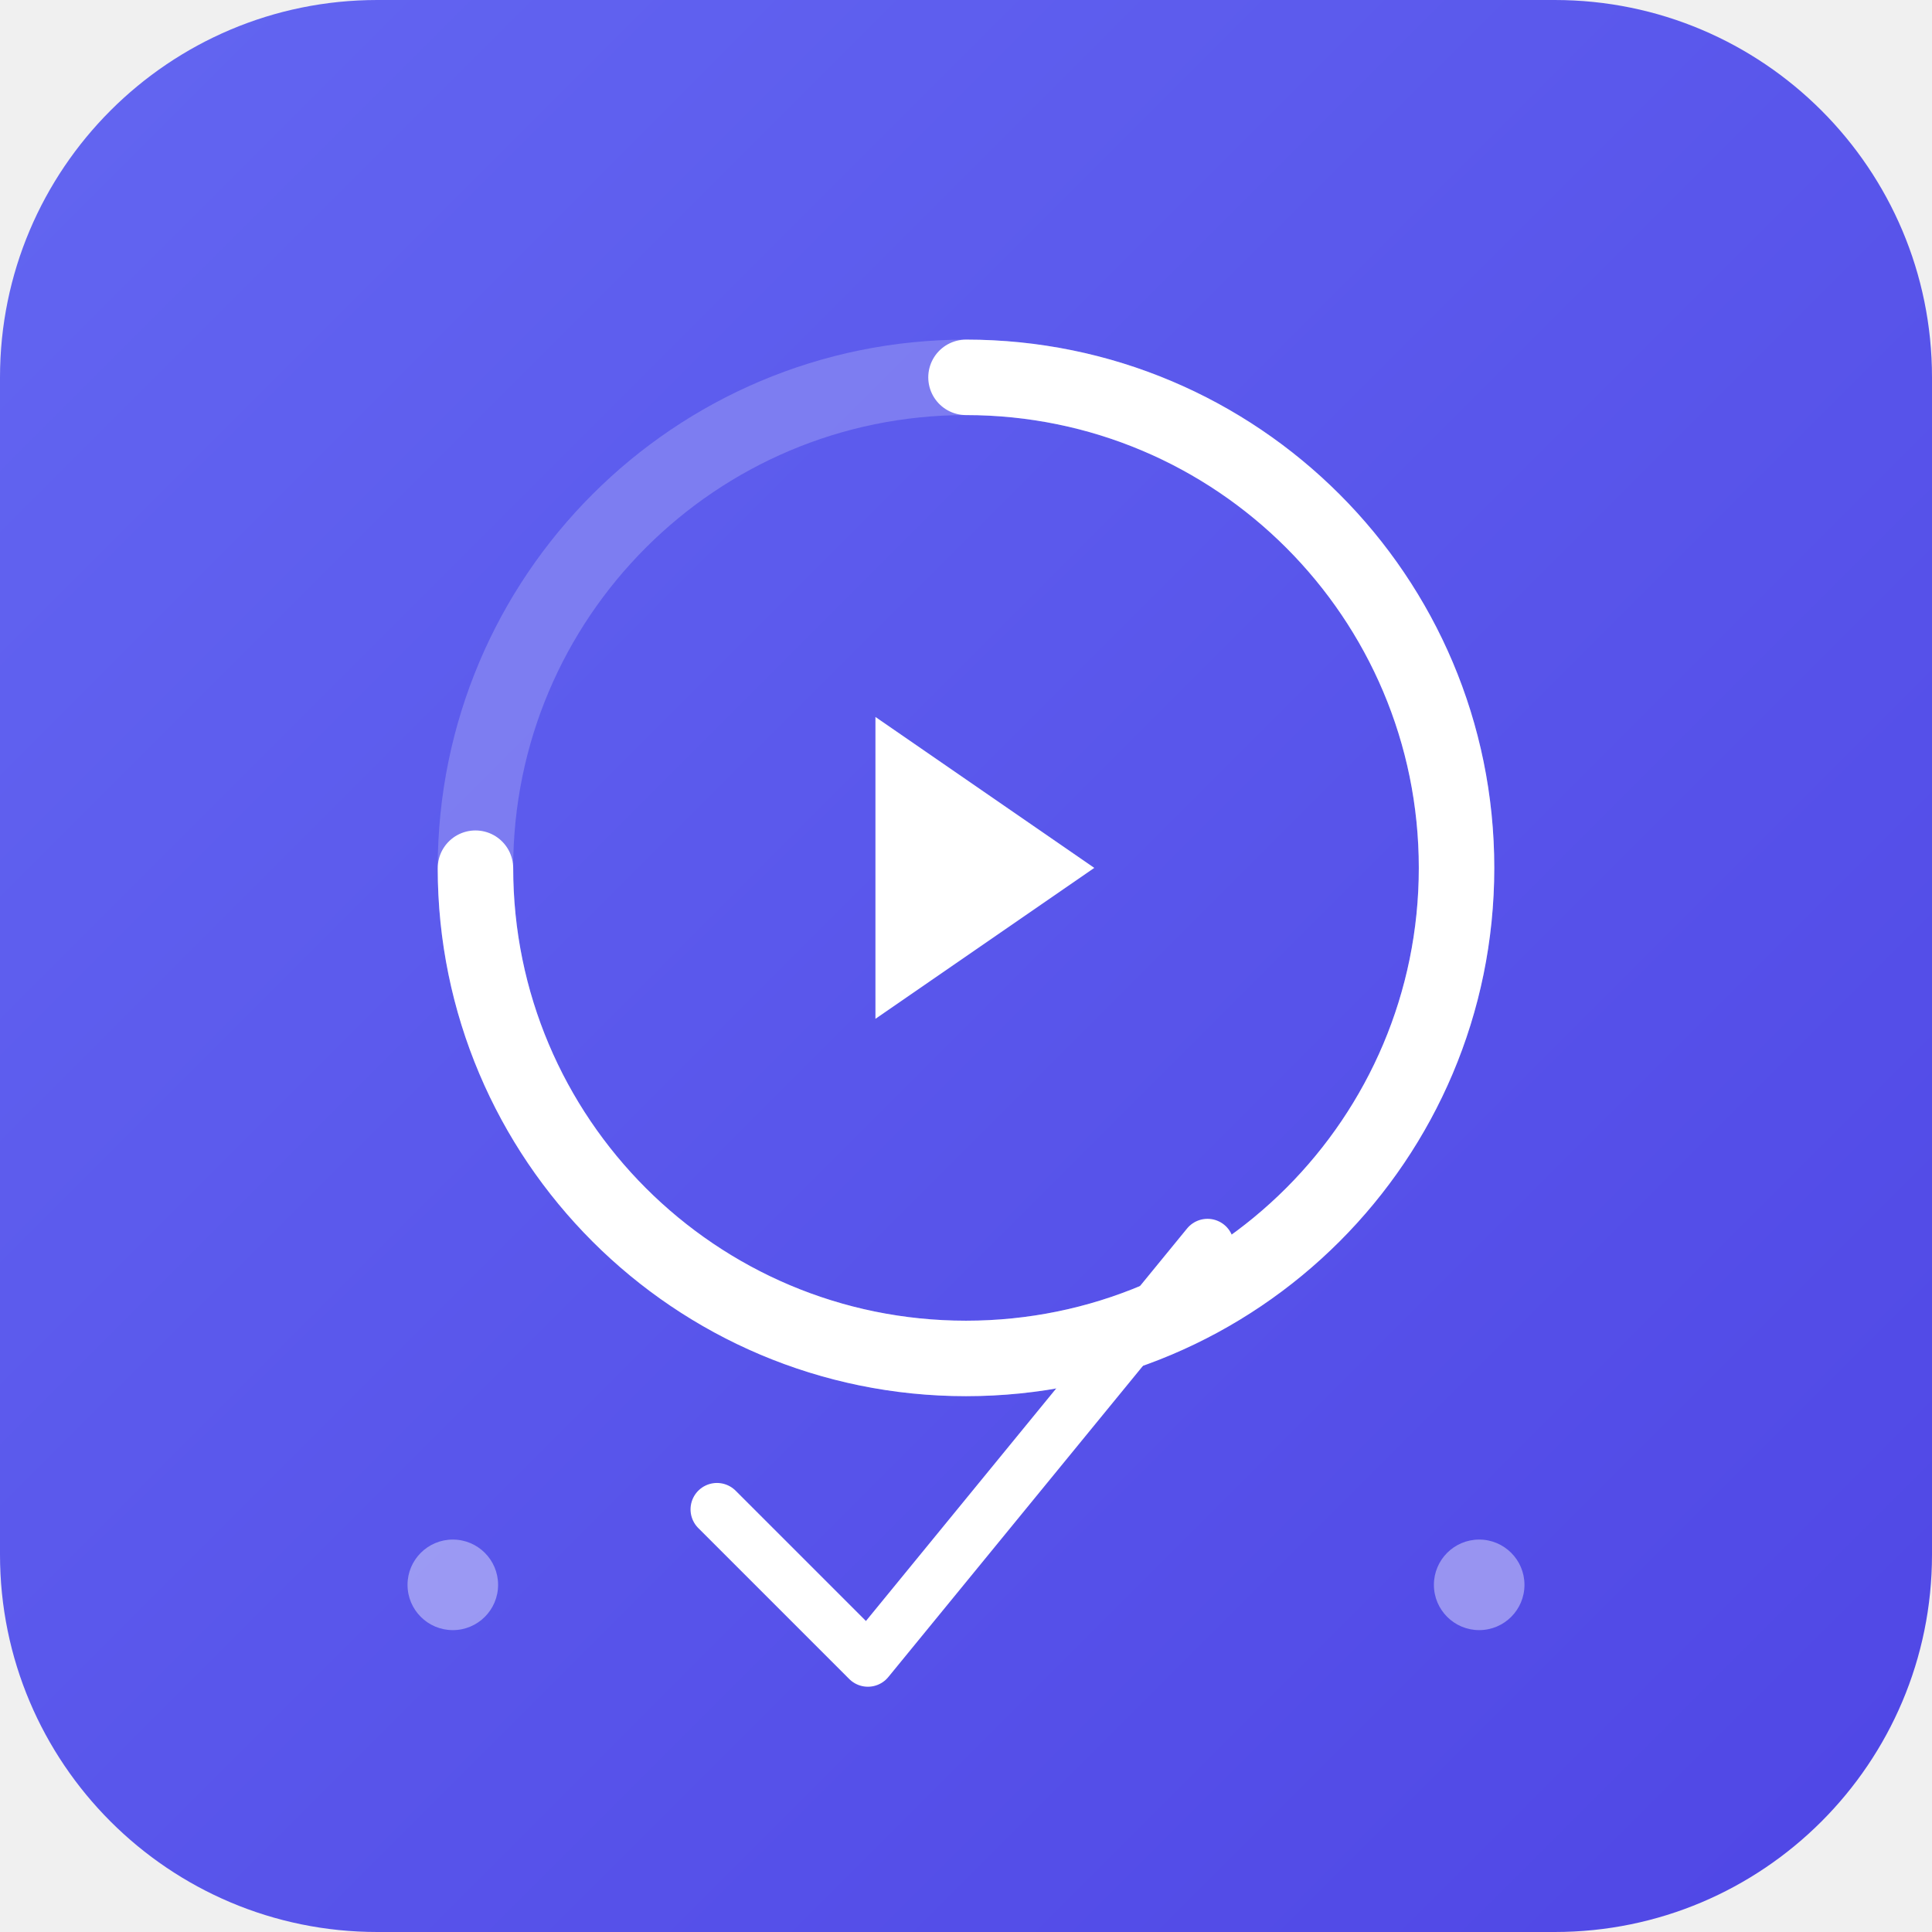
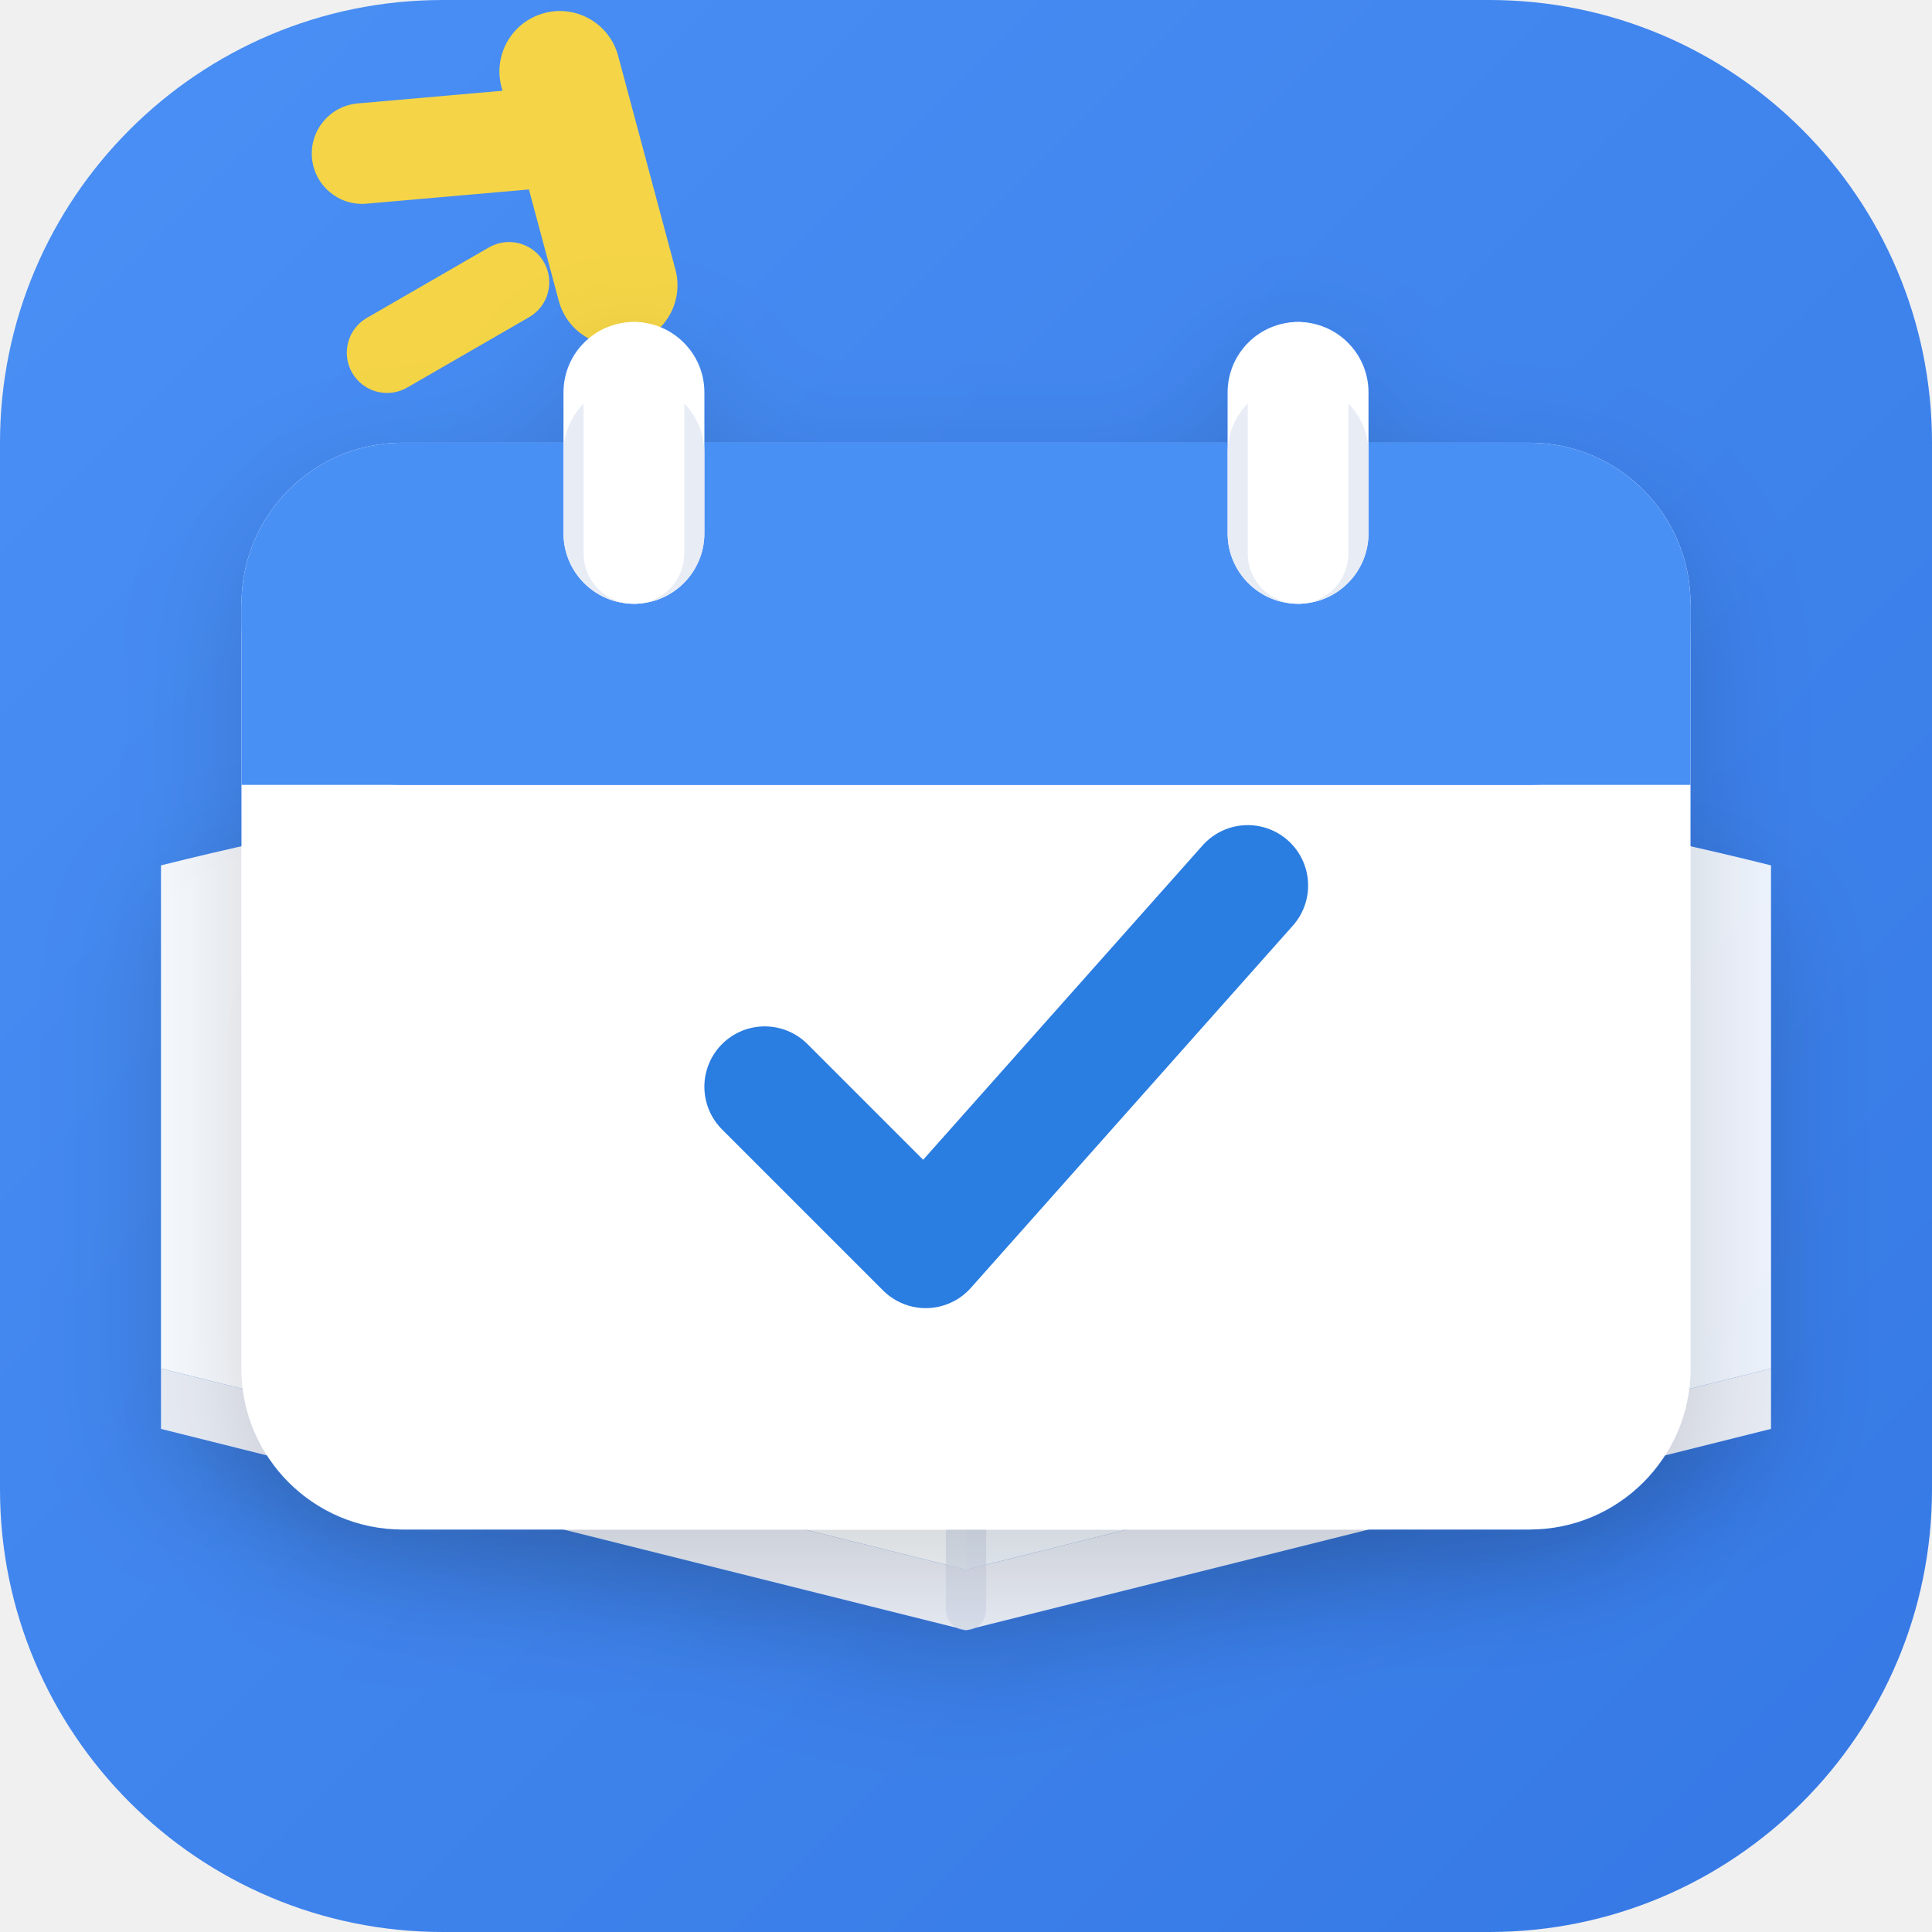
- <svg xmlns="http://www.w3.org/2000/svg" viewBox="0 0 512 512" width="512" height="512">
+ <svg xmlns="http://www.w3.org/2000/svg" viewBox="0 0 192 192" width="512" height="512">
  <defs>
    <linearGradient id="bg" x1="0" y1="0" x2="1" y2="1">
-       <stop offset="0%" stop-color="#6366f1" />
-       <stop offset="100%" stop-color="#4f46e5" />
+       <stop offset="0%" stop-color="#4A90F5" />
+       <stop offset="100%" stop-color="#3578E5" />
    </linearGradient>
+     <filter id="shadow" x="-10%" y="-10%" width="130%" height="130%">
+       <feDropShadow dx="0" dy="4" stdDeviation="6" flood-color="rgba(0,0,0,0.15)" />
+     </filter>
  </defs>
-   <rect width="512" height="512" rx="100" fill="url(#bg)" />
-   <circle cx="256" cy="230" r="130" fill="none" stroke="rgba(255,255,255,0.2)" stroke-width="20" />
-   <circle cx="256" cy="230" r="130" fill="none" stroke="#fff" stroke-width="20" stroke-dasharray="816.8" stroke-dashoffset="204.2" stroke-linecap="round" transform="rotate(-90,256,230)" />
-   <polygon points="232,190 232,270 290,230" fill="#fff" />
-   <path d="M190 400 l40 40 l90 -110" fill="none" stroke="#fff" stroke-width="14" stroke-linecap="round" stroke-linejoin="round" />
-   <circle cx="120" cy="420" r="12" fill="rgba(255,255,255,0.4)" />
-   <circle cx="392" cy="420" r="12" fill="rgba(255,255,255,0.4)" />
+   <rect width="192" height="192" rx="44" fill="url(#bg)" />
+   <g transform="translate(24, 18) rotate(-30)">
+     <rect x="0" y="18" width="22" height="8" rx="4" fill="#F5D547" />
+     <rect x="6" y="2" width="26" height="10" rx="5" fill="#F5D547" transform="rotate(25, 19, 7)" />
+     <rect x="24" y="0" width="12" height="34" rx="6" fill="#F5D547" transform="rotate(15, 30, 17)" />
+   </g>
+   <g transform="translate(16, 66)" filter="url(#shadow)">
+     <path d="M 80 10 Q 40 10, 0 20 L 0 70 Q 40 80, 80 90 Z" fill="#FFFFFF" opacity="0.95" />
+     <path d="M 80 10 Q 120 10, 160 20 L 160 70 Q 120 80, 80 90 Z" fill="#F8FAFF" opacity="0.95" />
+     <path d="M 0 70 Q 40 80, 80 90 L 80 96 Q 40 86, 0 76 Z" fill="#E8ECF5" />
+     <path d="M 80 90 Q 120 80, 160 70 L 160 76 Q 120 86, 80 96 Z" fill="#E8ECF5" />
+     <rect x="78" y="10" width="4" height="86" rx="2" fill="#D0D8E8" opacity="0.6" />
+   </g>
+   <g transform="translate(24, 32)" filter="url(#shadow)">
+     <rect x="0" y="12" width="144" height="108" rx="16" fill="#FFFFFF" />
+     <rect x="0" y="12" width="144" height="34" rx="16" fill="#4A90F5" />
+     <rect x="0" y="28" width="144" height="18" fill="#4A90F5" />
+     <rect x="32" y="0" width="14" height="28" rx="7" fill="#FFFFFF" />
+     <rect x="32" y="6" width="14" height="22" rx="7" fill="#E8ECF5" />
+     <rect x="34" y="0" width="10" height="28" rx="5" fill="#FFFFFF" />
+     <rect x="98" y="0" width="14" height="28" rx="7" fill="#FFFFFF" />
+     <rect x="98" y="6" width="14" height="22" rx="7" fill="#E8ECF5" />
+     <rect x="100" y="0" width="10" height="28" rx="5" fill="#FFFFFF" />
+     <path d="M 52 76 L 68 92 L 100 56" fill="none" stroke="#2B7DE1" stroke-width="12" stroke-linecap="round" stroke-linejoin="round" />
+   </g>
</svg>
